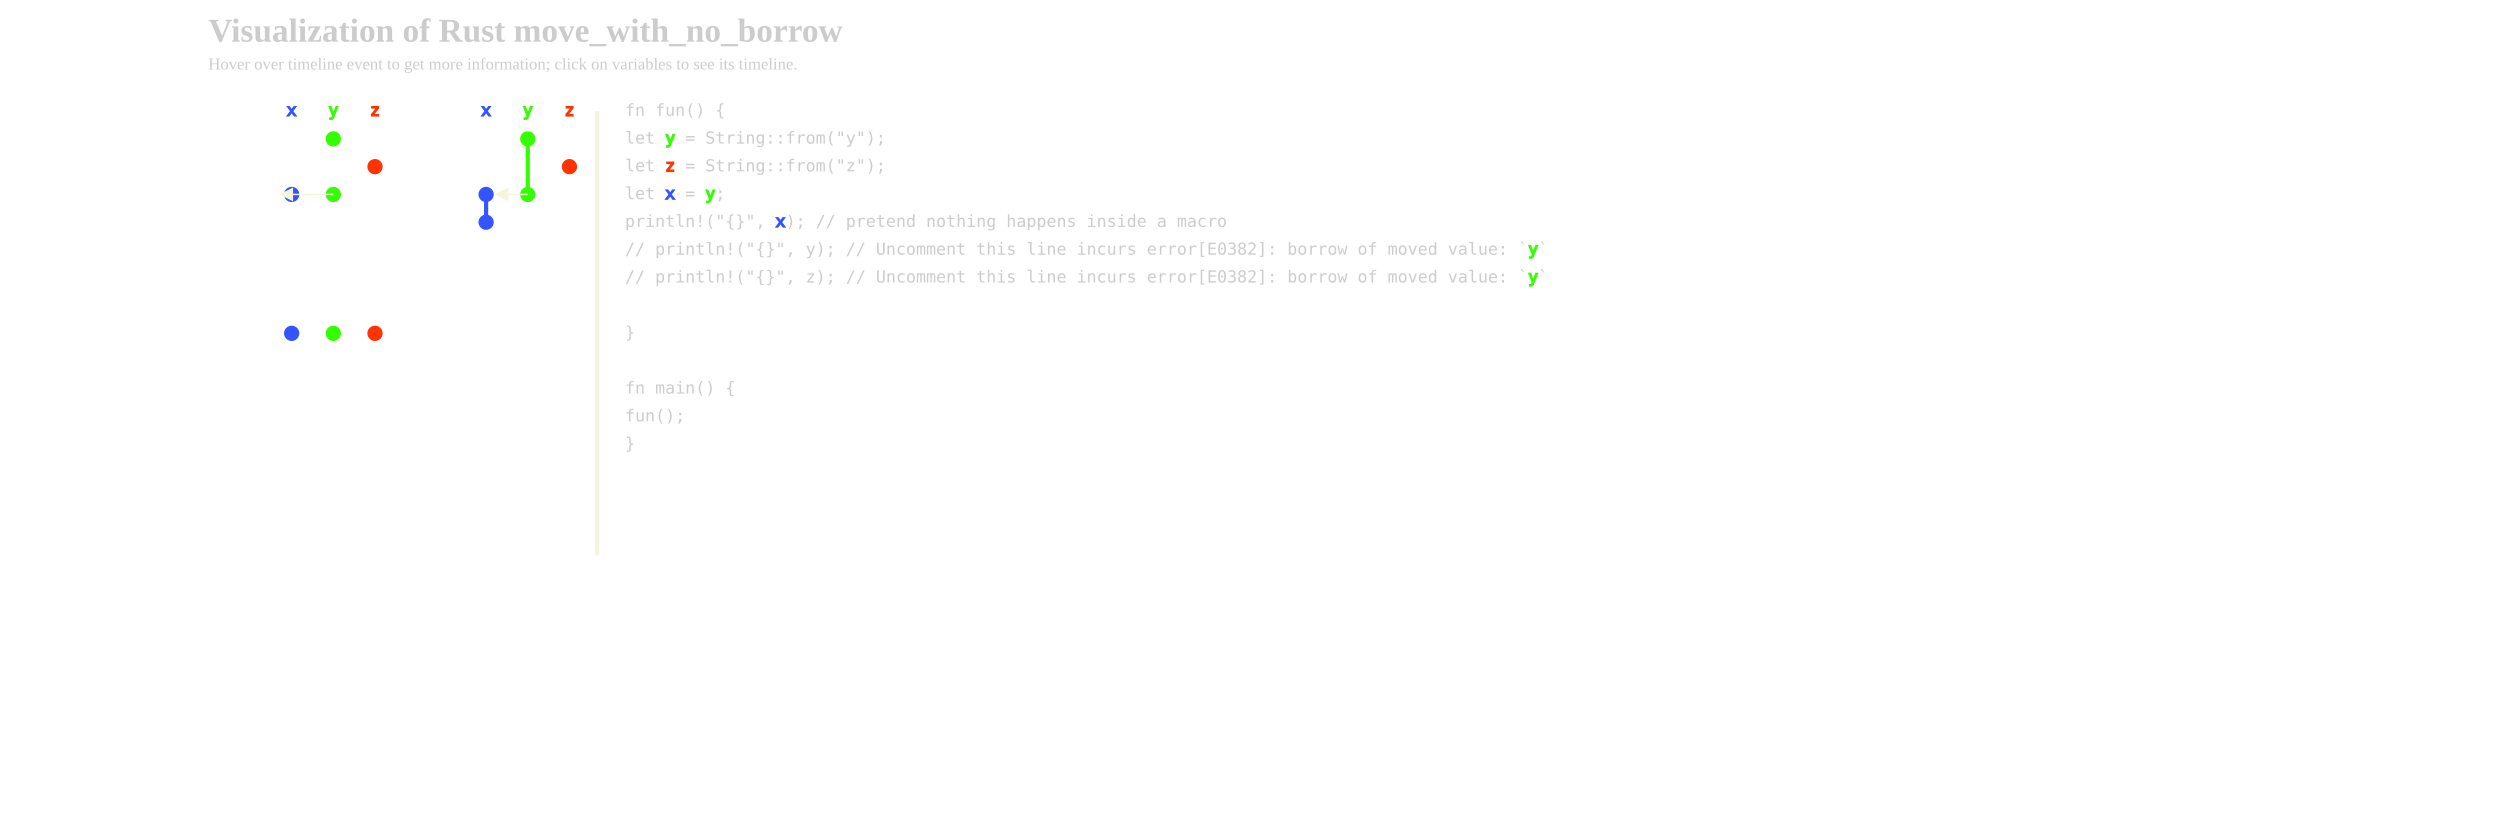
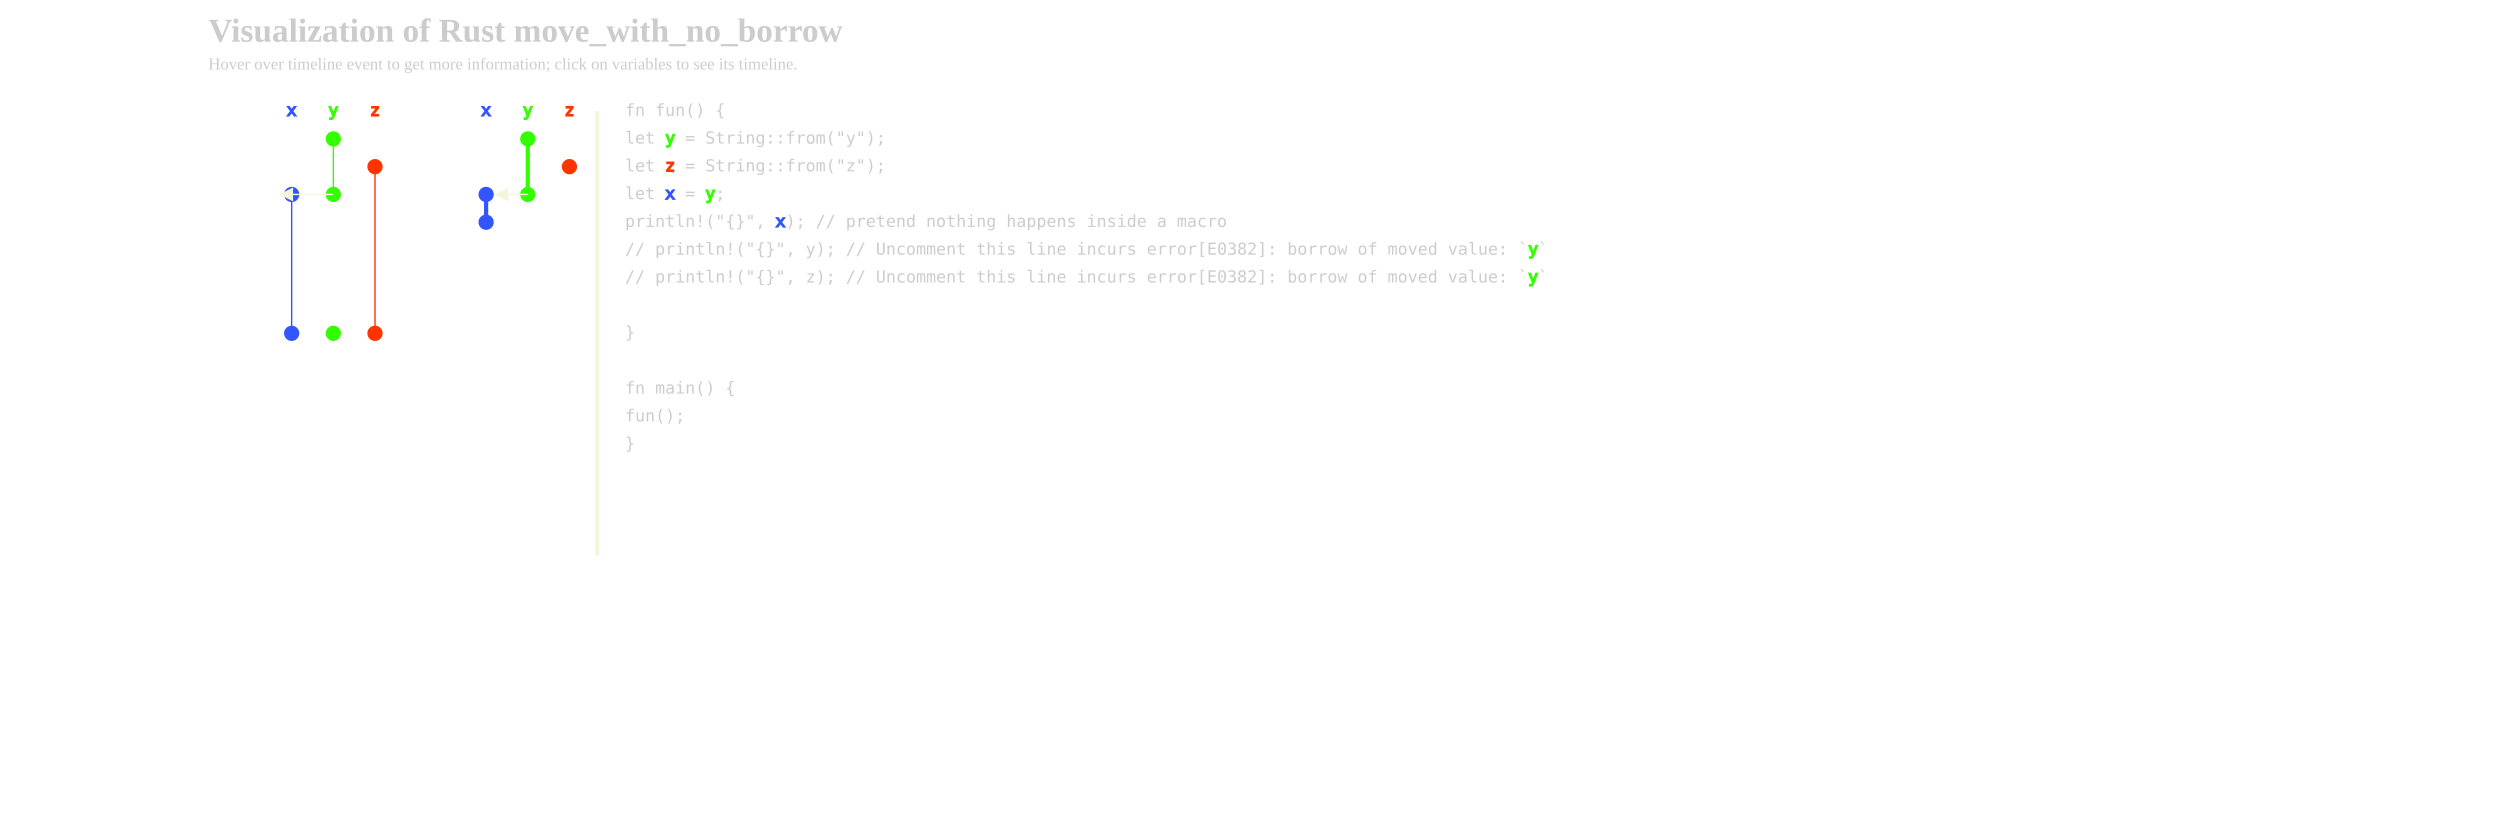
<svg xmlns="http://www.w3.org/2000/svg" xmlns:xlink="http://www.w3.org/1999/xlink" width="1800px" height="600px" viewBox="-300 0 1500 600">
  <defs>
    <style type="text/css">
        
        /* general setup */
svg {
    background-color: #232323;
}

text {
    fill: #cccccc;
}

#heading {
    font-size: 24px;
    font-weight: bold;
}

#caption {
    font-size: 12px;
}

/* code related styling */
text.code {
    white-space: pre;
    font-family: "monospace";
    dominant-baseline: middle;
}

/* event related styling */
#eventDot:hover {
    transform: scale(1.5);
}

#eventDot {
    transition: all 0.3s;
}

/* timeline/event interaction styling */
line.solid {
    stroke-width: 3px;
}

/* hash based styling */
[data-hash*="1"] {
    fill: #3355ff;
    stroke: #3355ff;
}

[data-hash*="2"] {
    fill: #33ff00;
    stroke: #33ff00;
}

[data-hash*="3"] {
    fill: #ff3300;
    stroke: #ff3300;
}
        
        </style>
    <circle id="eventDot" cx="0" cy="0" r="5" />
    <marker id="arrowHead" viewBox="0 0 10 10" refX="1" refY="5" markerUnits="strokeWidth" markerWidth="10" markerHeight="10" orient="auto" fill="beige">
      <path d="M 0 0 L 10 5 L 0 10 z" fill="inherit" />
    </marker>
  </defs>
  <g id="title">
    <text id="heading" x="-300" y="30">Visualization of Rust move_with_no_borrow</text>
    <text id="caption" x="-300" y="50">Hover over timeline event to get more information; click on variables to see its timeline.</text>
  </g>
  <g id="events">
    <text class="code" x="-100" y="80" data-hash="1" text-anchor="middle">x</text>
    <use xlink:href="#eventDot" data-hash="1" x="-100" y="140" />
    <use xlink:href="#eventDot" data-hash="1" x="-100" y="160" />
    <text class="code" x="-70" y="80" data-hash="2" text-anchor="middle">y</text>
    <use xlink:href="#eventDot" data-hash="2" x="-70" y="100" />
    <use xlink:href="#eventDot" data-hash="2" x="-70" y="140" />
    <text class="code" x="-40" y="80" data-hash="3" text-anchor="middle">z</text>
    <use xlink:href="#eventDot" data-hash="3" x="-40" y="120" />
  </g>
  <g id="timelines">
    <line class="solid" data-hash="1" x1="-100" x2="-100" y1="140" y2="160" />
    <line class="solid" data-hash="2" x1="-70" x2="-70" y1="100" y2="140" />
    <polyline strokeWidth="3" stroke="beige" points="-70,140 -85,140 " marker-end="url(#arrowHead)" />
  </g>
  <g id="labels">
+     <text class="code" x="-180" y="80" data-hash="3" text-anchor="middle">z</text>
    <text class="code" x="-210" y="80" data-hash="2" text-anchor="middle">y</text>
    <text class="code" x="-240" y="80" data-hash="1" text-anchor="middle">x</text>
-     <text class="code" x="-180" y="80" data-hash="3" text-anchor="middle">z</text>
  </g>
  <g id="events">
    <use xlink:href="#eventDot" data-hash="1" x="-240" y="140" />
    <use xlink:href="#eventDot" data-hash="1" x="-240" y="240" />
    <use xlink:href="#eventDot" data-hash="2" x="-210" y="100" />
    <use xlink:href="#eventDot" data-hash="2" x="-210" y="140" />
    <use xlink:href="#eventDot" data-hash="2" x="-210" y="240" />
    <use xlink:href="#eventDot" data-hash="3" x="-180" y="120" />
    <use xlink:href="#eventDot" data-hash="3" x="-180" y="240" />
  </g>
  <g id="timelines">
+     <line class="hollow" data-hash="1" x1="-240" x2="-240" y1="140" y2="240" />
    <polyline strokeWidth="3" stroke="beige" points="-210,140 -240,140 " marker-end="url(#arrowHead)" />
+     <line class="hollow" data-hash="2" x1="-210" x2="-210" y1="100" y2="140" />
+     <line class="hollow" data-hash="3" x1="-180" x2="-180" y1="120" y2="240" />
  </g>
  <g id="dividers">
    <line class="solid" stroke="beige" x1="-20" x2="-20" y1="80" y2="400" />
  </g>
  <g id="code">
    <text class="code" x="0" y="80"> fn fun() { </text>
    <text class="code" x="0" y="100">     let <tspan data-hash="2">y</tspan> = String::from("y"); </text>
    <text class="code" x="0" y="120">     let <tspan data-hash="3">z</tspan> = String::from("z"); </text>
    <text class="code" x="0" y="140">     let <tspan data-hash="1">x</tspan> = <tspan data-hash="2">y</tspan>; </text>
    <text class="code" x="0" y="160">     println!("{}", <tspan data-hash="1">x</tspan>); // pretend nothing happens inside a macro </text>
    <text class="code" x="0" y="180">     // println!("{}", y);       // Uncomment this line incurs error[E0382]: borrow of moved value: `<tspan data-hash="2">y</tspan>` </text>
    <text class="code" x="0" y="200">     // println!("{}", z);       // Uncomment this line incurs error[E0382]: borrow of moved value: `<tspan data-hash="2">y</tspan>` </text>
    <text class="code" x="0" y="220">  </text>
    <text class="code" x="0" y="240"> } </text>
    <text class="code" x="0" y="260">  </text>
    <text class="code" x="0" y="280"> fn main() { </text>
    <text class="code" x="0" y="300">     fun(); </text>
    <text class="code" x="0" y="320"> } </text>
  </g>
</svg>
